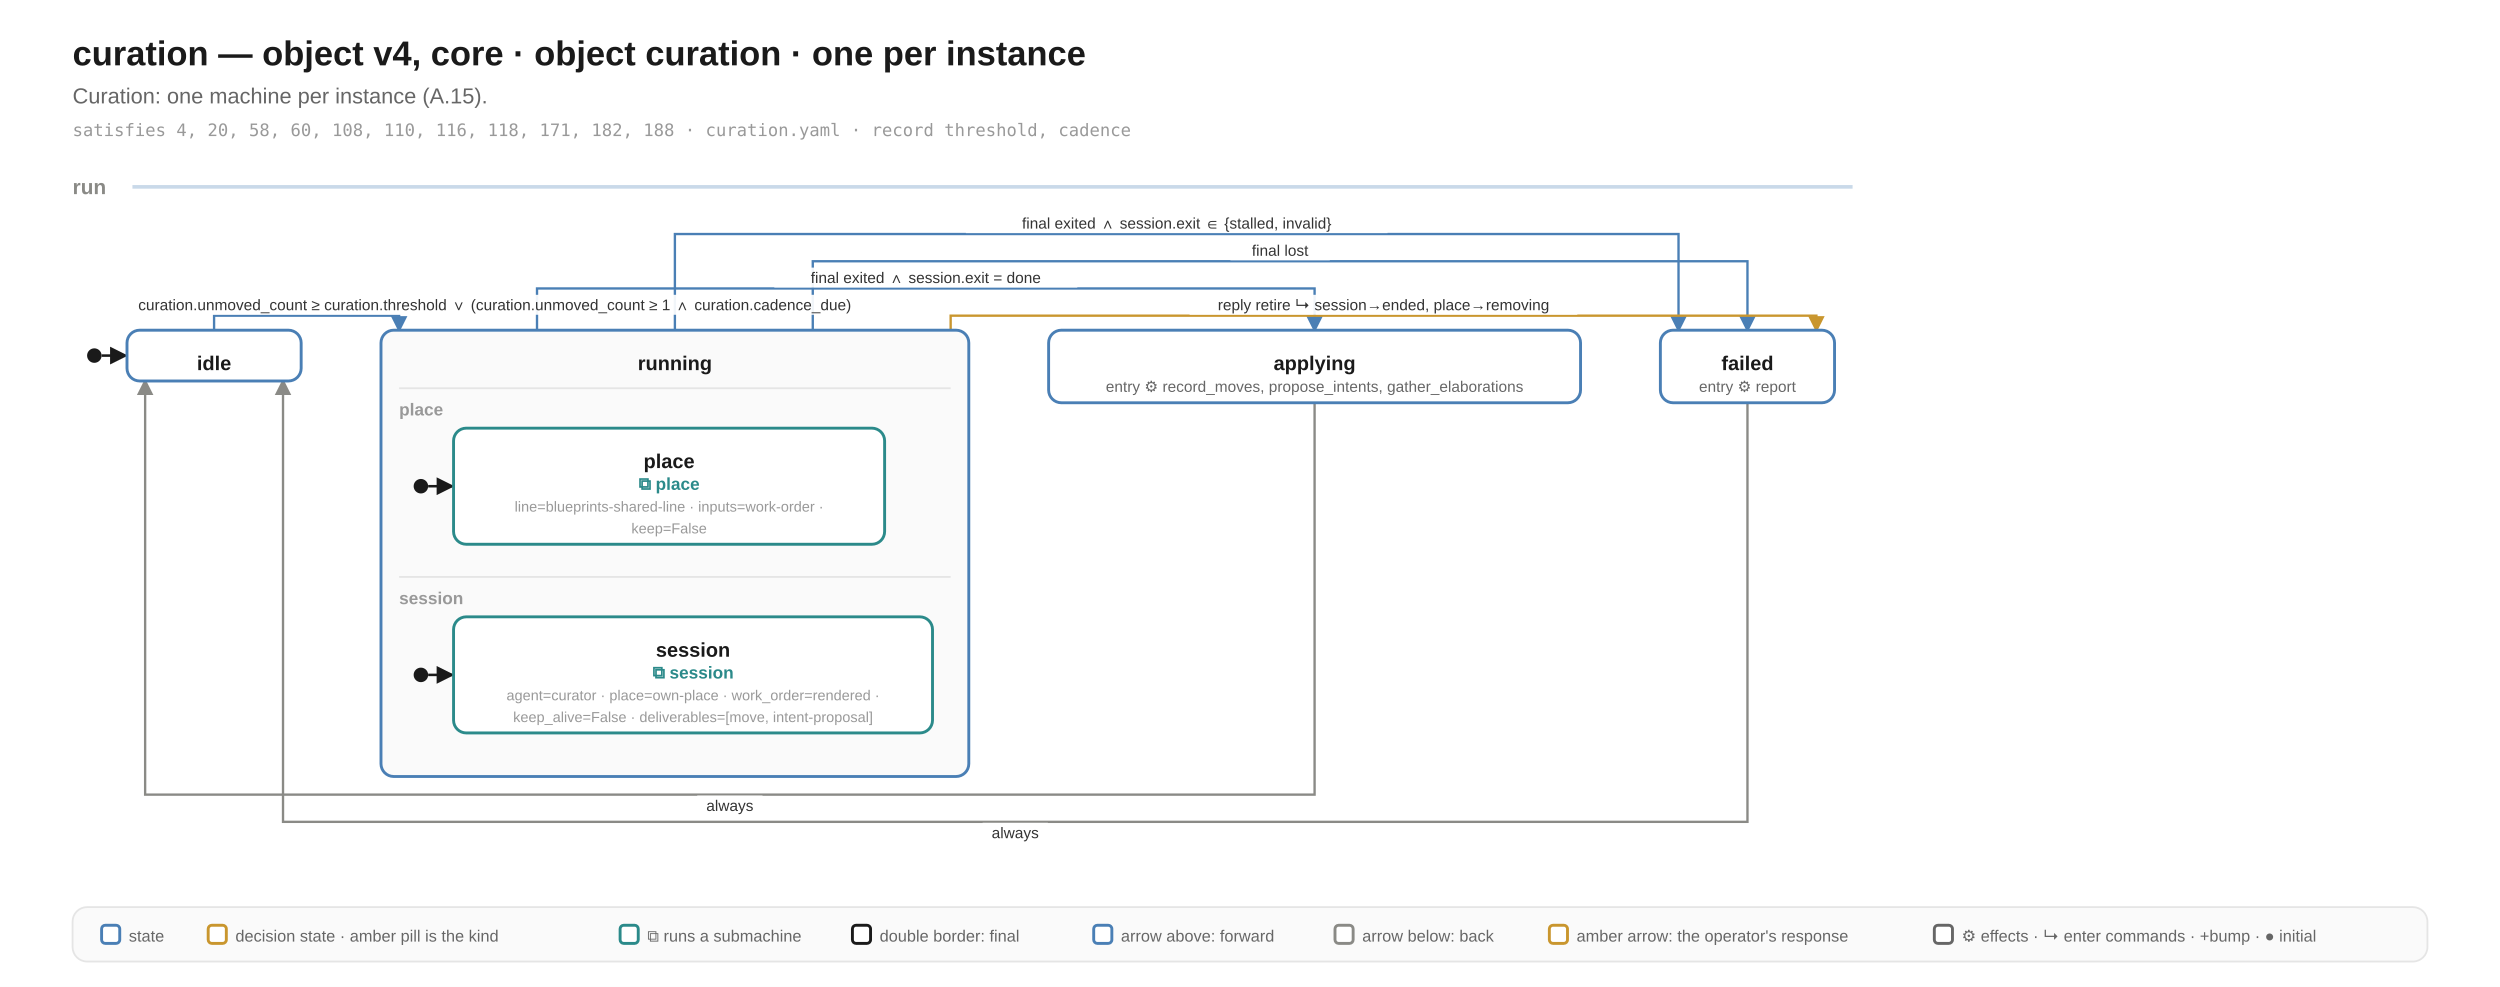
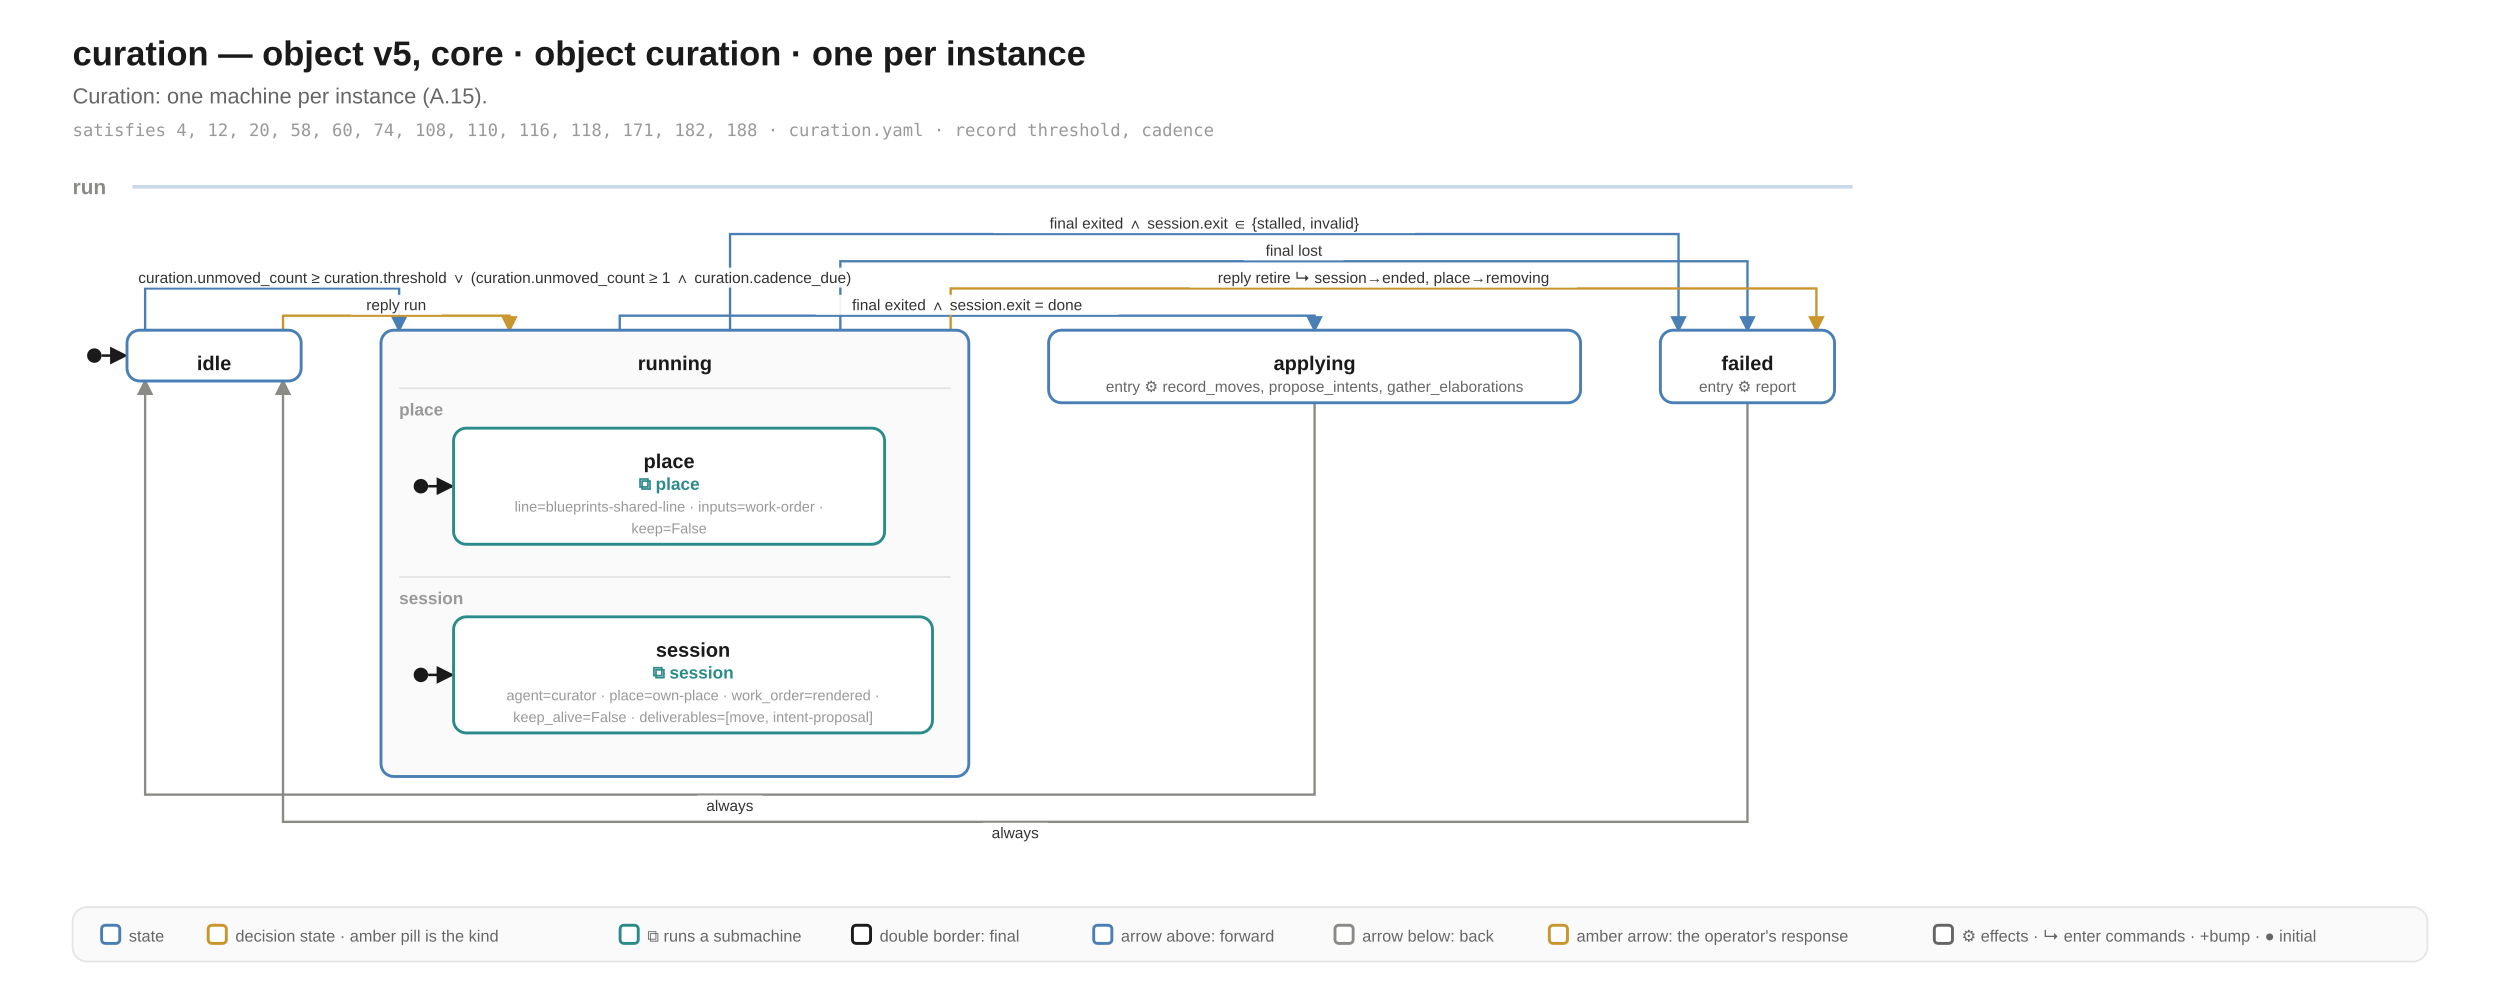
<svg xmlns="http://www.w3.org/2000/svg" width="1378" height="544" viewBox="0 0 1378 544" font-family="-apple-system, 'Helvetica Neue', Arial, sans-serif">
  <defs>
    <marker id="mB" viewBox="0 0 10 10" refX="8.5" refY="5" markerWidth="7" markerHeight="7" orient="auto-start-reverse">
      <path d="M0 0L10 5L0 10z" fill="#4a7fb5" />
    </marker>
    <marker id="mT" viewBox="0 0 10 10" refX="8.5" refY="5" markerWidth="7" markerHeight="7" orient="auto-start-reverse">
      <path d="M0 0L10 5L0 10z" fill="#2b8a8a" />
    </marker>
    <marker id="mG" viewBox="0 0 10 10" refX="8.5" refY="5" markerWidth="7" markerHeight="7" orient="auto-start-reverse">
      <path d="M0 0L10 5L0 10z" fill="#8a8a86" />
    </marker>
    <marker id="mA" viewBox="0 0 10 10" refX="8.5" refY="5" markerWidth="7" markerHeight="7" orient="auto-start-reverse">
      <path d="M0 0L10 5L0 10z" fill="#c9962e" />
    </marker>
    <marker id="mI" viewBox="0 0 10 10" refX="8.5" refY="5" markerWidth="7" markerHeight="7" orient="auto-start-reverse">
      <path d="M0 0L10 5L0 10z" fill="#1a1a1a" />
    </marker>
  </defs>
  <rect width="1378" height="544" fill="#fff" />
-   <text x="40" y="36" font-size="19" font-weight="700" fill="#1a1a1a">curation — object v4, core · object curation · one per instance</text>
+   <text x="40" y="36" font-size="19" font-weight="700" fill="#1a1a1a">curation — object v5, core · object curation · one per instance</text>
  <text x="40" y="57" font-size="12" fill="#666">Curation: one machine per instance (A.15).</text>
-   <text x="40" y="75" font-size="9.5" font-family="monospace" fill="#999">satisfies 4, 20, 58, 60, 108, 110, 116, 118, 171, 182, 188 · curation.yaml · record threshold, cadence</text>
+   <text x="40" y="75" font-size="9.5" font-family="monospace" fill="#999">satisfies 4, 12, 20, 58, 60, 74, 108, 110, 116, 118, 171, 182, 188 · curation.yaml · record threshold, cadence</text>
  <text x="40" y="107" font-size="11.5" font-weight="700" fill="#8a8a86">run</text>
  <line x1="73" y1="103" x2="1021.15" y2="103" stroke="#4a7fb5" stroke-width="2" opacity="0.3" />
  <circle cx="52.0" cy="196.0" r="4" fill="#1a1a1a" />
  <line x1="56.0" y1="196.0" x2="69.0" y2="196.0" stroke="#1a1a1a" stroke-width="1.4" marker-end="url(#mI)" />
-   <path d="M118.0,182.0 V174.0 H220.0 V182.0" fill="none" stroke="#4a7fb5" stroke-width="1.3" marker-end="url(#mB)" />
-   <path d="M296.0,182.0 V159.0 H724.6 V182.0" fill="none" stroke="#4a7fb5" stroke-width="1.3" marker-end="url(#mB)" />
-   <path d="M372.0,182.0 V129.0 H925.2 V182.0" fill="none" stroke="#4a7fb5" stroke-width="1.3" marker-end="url(#mB)" />
-   <path d="M448.0,182.0 V144.0 H963.2 V182.0" fill="none" stroke="#4a7fb5" stroke-width="1.3" marker-end="url(#mB)" />
-   <path d="M524.0,182.0 V174.0 H1001.2 V182.0" fill="none" stroke="#c9962e" stroke-width="1.3" marker-end="url(#mA)" />
+   <path d="M80.0,182.0 V159.0 H220.0 V182.0" fill="none" stroke="#4a7fb5" stroke-width="1.3" marker-end="url(#mB)" />
+   <path d="M156.0,182.0 V174.0 H280.8 V182.0" fill="none" stroke="#c9962e" stroke-width="1.3" marker-end="url(#mA)" />
+   <path d="M341.6,182.0 V174.0 H724.6 V182.0" fill="none" stroke="#4a7fb5" stroke-width="1.3" marker-end="url(#mB)" />
+   <path d="M402.4,182.0 V129.0 H925.2 V182.0" fill="none" stroke="#4a7fb5" stroke-width="1.3" marker-end="url(#mB)" />
+   <path d="M463.2,182.0 V144.0 H963.2 V182.0" fill="none" stroke="#4a7fb5" stroke-width="1.3" marker-end="url(#mB)" />
+   <path d="M524.0,182.0 V159.0 H1001.2 V182.0" fill="none" stroke="#c9962e" stroke-width="1.3" marker-end="url(#mA)" />
  <path d="M724.6,222.0 V438.0 H80.0 V210.0" fill="none" stroke="#8a8a86" stroke-width="1.3" marker-end="url(#mG)" />
  <path d="M963.2,222.0 V453.0 H156.0 V210.0" fill="none" stroke="#8a8a86" stroke-width="1.3" marker-end="url(#mG)" />
  <rect x="70.0" y="182.0" width="96.0" height="28.0" rx="7" fill="#fff" stroke="#4a7fb5" stroke-width="1.6" />
  <text x="118.0" y="204.0" font-size="11" fill="#1a1a1a" text-anchor="middle" font-weight="700">idle</text>
  <rect x="210.0" y="182.0" width="324.0" height="246.0" rx="7" fill="#fafafa" stroke="#4a7fb5" stroke-width="1.6" />
  <text x="372.0" y="204.0" font-size="11" fill="#1a1a1a" text-anchor="middle" font-weight="700">running</text>
  <line x1="220.0" y1="214.0" x2="524.0" y2="214.0" stroke="#e5e5e5" />
  <text x="220" y="229" font-size="9.5" font-weight="700" fill="#999">place</text>
  <circle cx="232.0" cy="268.0" r="4" fill="#1a1a1a" />
  <line x1="236.0" y1="268.0" x2="249.0" y2="268.0" stroke="#1a1a1a" stroke-width="1.4" marker-end="url(#mI)" />
  <rect x="250.0" y="236.0" width="237.6" height="64.0" rx="7" fill="#fff" stroke="#2b8a8a" stroke-width="1.6" />
  <text x="368.8" y="258.0" font-size="11" fill="#1a1a1a" text-anchor="middle" font-weight="700">place</text>
  <text x="368.8" y="270.0" font-size="9.5" fill="#2b8a8a" text-anchor="middle" font-weight="700">⧉ place</text>
  <text x="368.8" y="282.0" font-size="8" fill="#999" text-anchor="middle">line=blueprints-shared-line · inputs=work-order ·</text>
  <text x="368.8" y="294.0" font-size="8" fill="#999" text-anchor="middle">keep=False</text>
  <line x1="220.0" y1="318.0" x2="524.0" y2="318.0" stroke="#e5e5e5" />
  <text x="220" y="333" font-size="9.5" font-weight="700" fill="#999">session</text>
  <circle cx="232.0" cy="372.0" r="4" fill="#1a1a1a" />
  <line x1="236.0" y1="372.0" x2="249.0" y2="372.0" stroke="#1a1a1a" stroke-width="1.4" marker-end="url(#mI)" />
  <rect x="250.0" y="340.0" width="264.0" height="64.0" rx="7" fill="#fff" stroke="#2b8a8a" stroke-width="1.6" />
  <text x="382.0" y="362.0" font-size="11" fill="#1a1a1a" text-anchor="middle" font-weight="700">session</text>
  <text x="382.0" y="374.0" font-size="9.5" fill="#2b8a8a" text-anchor="middle" font-weight="700">⧉ session</text>
  <text x="382.0" y="386.0" font-size="8" fill="#999" text-anchor="middle">agent=curator · place=own-place · work_order=rendered ·</text>
  <text x="382.0" y="398.0" font-size="8" fill="#999" text-anchor="middle">keep_alive=False · deliverables=[move, intent-proposal]</text>
  <rect x="578.0" y="182.0" width="293.2" height="40.0" rx="7" fill="#fff" stroke="#4a7fb5" stroke-width="1.6" />
  <text x="724.6" y="204.0" font-size="11" fill="#1a1a1a" text-anchor="middle" font-weight="700">applying</text>
  <text x="724.6" y="216.0" font-size="8.5" fill="#666" text-anchor="middle">entry ⚙ record_moves, propose_intents, gather_elaborations</text>
  <rect x="915.2" y="182.0" width="96.0" height="40.0" rx="7" fill="#fff" stroke="#4a7fb5" stroke-width="1.6" />
  <text x="963.2" y="204.0" font-size="11" fill="#1a1a1a" text-anchor="middle" font-weight="700">failed</text>
  <text x="963.2" y="216.0" font-size="8.5" fill="#666" text-anchor="middle">entry ⚙ report</text>
-   <rect x="42.0" y="162.5" width="461.5" height="11" fill="#fff" opacity="0.92" />
-   <text x="272.7" y="171.0" font-size="8.5" fill="#333" text-anchor="middle">curation.unmoved_count ≥ curation.threshold ∨ (curation.unmoved_count ≥ 1 ∧ curation.cadence_due)</text>
-   <rect x="426.8" y="147.5" width="167.0" height="11" fill="#fff" opacity="0.92" />
-   <text x="510.3" y="156.0" font-size="8.5" fill="#333" text-anchor="middle">final exited ∧ session.exit = done</text>
-   <rect x="532.4" y="117.5" width="232.4" height="11" fill="#fff" opacity="0.92" />
-   <text x="648.6" y="126.0" font-size="8.5" fill="#333" text-anchor="middle">final exited ∧ session.exit ∈ {stalled, invalid}</text>
-   <rect x="678.2" y="132.5" width="54.8" height="11" fill="#fff" opacity="0.92" />
-   <text x="705.6" y="141.0" font-size="8.5" fill="#333" text-anchor="middle">final lost</text>
-   <rect x="655.7" y="162.5" width="213.7" height="11" fill="#fff" opacity="0.92" />
-   <text x="762.6" y="171.0" font-size="8.5" fill="#333" text-anchor="middle">reply retire ↳ session→ended, place→removing</text>
+   <rect x="42.0" y="147.5" width="461.5" height="11" fill="#fff" opacity="0.92" />
+   <text x="272.7" y="156.0" font-size="8.5" fill="#333" text-anchor="middle">curation.unmoved_count ≥ curation.threshold ∨ (curation.unmoved_count ≥ 1 ∧ curation.cadence_due)</text>
+   <rect x="193.4" y="162.5" width="50.1" height="11" fill="#fff" opacity="0.92" />
+   <text x="218.4" y="171.0" font-size="8.5" fill="#333" text-anchor="middle">reply run</text>
+   <rect x="449.6" y="162.5" width="167.0" height="11" fill="#fff" opacity="0.92" />
+   <text x="533.1" y="171.0" font-size="8.5" fill="#333" text-anchor="middle">final exited ∧ session.exit = done</text>
+   <rect x="547.6" y="117.5" width="232.4" height="11" fill="#fff" opacity="0.92" />
+   <text x="663.8" y="126.0" font-size="8.5" fill="#333" text-anchor="middle">final exited ∧ session.exit ∈ {stalled, invalid}</text>
+   <rect x="685.8" y="132.5" width="54.8" height="11" fill="#fff" opacity="0.92" />
+   <text x="713.2" y="141.0" font-size="8.5" fill="#333" text-anchor="middle">final lost</text>
+   <rect x="655.7" y="147.5" width="213.7" height="11" fill="#fff" opacity="0.92" />
+   <text x="762.6" y="156.0" font-size="8.5" fill="#333" text-anchor="middle">reply retire ↳ session→ended, place→removing</text>
  <rect x="384.3" y="438.5" width="36.0" height="11" fill="#fff" opacity="0.92" />
  <text x="402.3" y="447.0" font-size="8.5" fill="#333" text-anchor="middle">always</text>
  <rect x="541.6" y="453.5" width="36.0" height="11" fill="#fff" opacity="0.92" />
  <text x="559.6" y="462.0" font-size="8.5" fill="#333" text-anchor="middle">always</text>
  <rect x="40" y="500" width="1298" height="30" rx="8" fill="#fafafa" stroke="#e5e5e5" />
  <rect x="56" y="510" width="10" height="10" rx="2" fill="#fff" stroke="#4a7fb5" stroke-width="1.6" />
  <text x="71" y="519" font-size="9" fill="#666">state</text>
  <rect x="114.75" y="510" width="10" height="10" rx="2" fill="#fff" stroke="#c9962e" stroke-width="1.6" />
  <text x="129.75" y="519" font-size="9" fill="#666">decision state · amber pill is the kind</text>
  <rect x="341.8" y="510" width="10" height="10" rx="2" fill="#fff" stroke="#2b8a8a" stroke-width="1.6" />
  <text x="356.8" y="519" font-size="9" fill="#666">⧉ runs a submachine</text>
  <rect x="469.85" y="510" width="10" height="10" rx="2" fill="#fff" stroke="#1a1a1a" stroke-width="1.6" />
  <text x="484.85" y="519" font-size="9" fill="#666">double border: final</text>
  <rect x="602.85" y="510" width="10" height="10" rx="2" fill="#fff" stroke="#4a7fb5" stroke-width="1.6" />
  <text x="617.85" y="519" font-size="9" fill="#666">arrow above: forward</text>
  <rect x="735.85" y="510" width="10" height="10" rx="2" fill="#fff" stroke="#8a8a86" stroke-width="1.6" />
  <text x="750.85" y="519" font-size="9" fill="#666">arrow below: back</text>
  <rect x="854.0" y="510" width="10" height="10" rx="2" fill="#fff" stroke="#c9962e" stroke-width="1.6" />
  <text x="869.0" y="519" font-size="9" fill="#666">amber arrow: the operator's response</text>
  <rect x="1066.2" y="510" width="10" height="10" rx="2" fill="#fff" stroke="#666" stroke-width="1.6" />
  <text x="1081.2" y="519" font-size="9" fill="#666">⚙ effects · ↳ enter commands · +bump · ● initial</text>
</svg>
